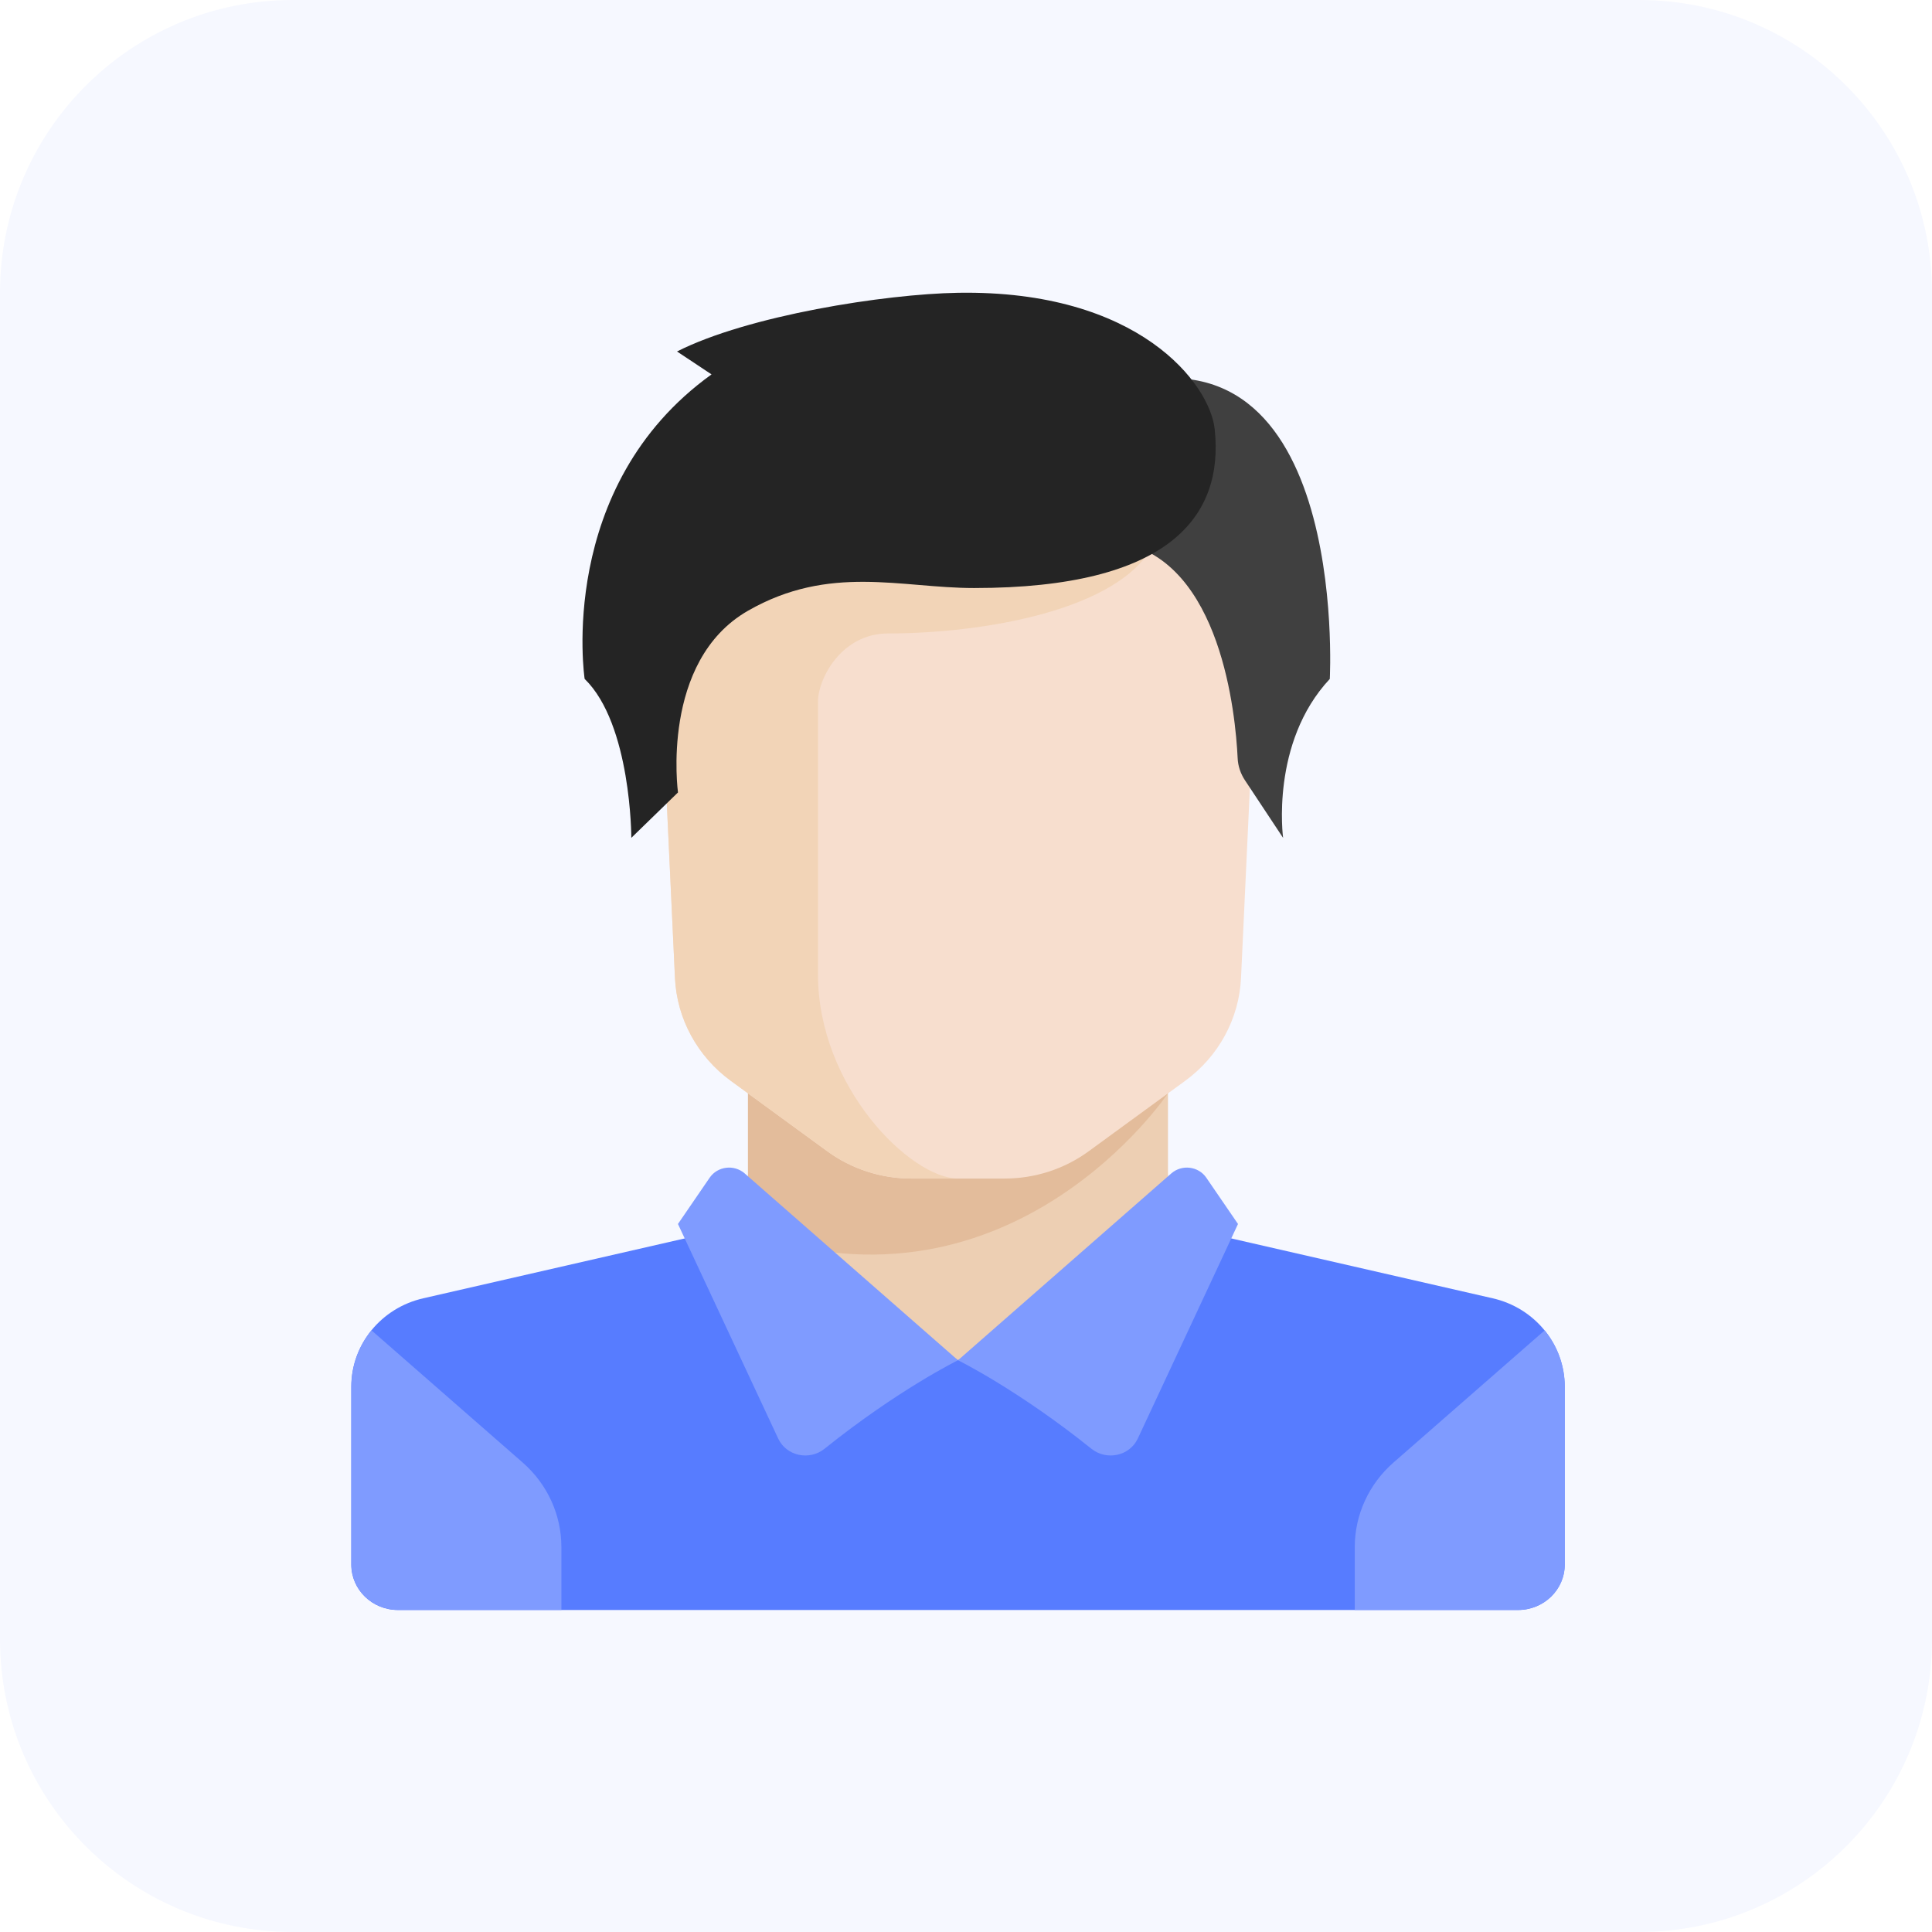
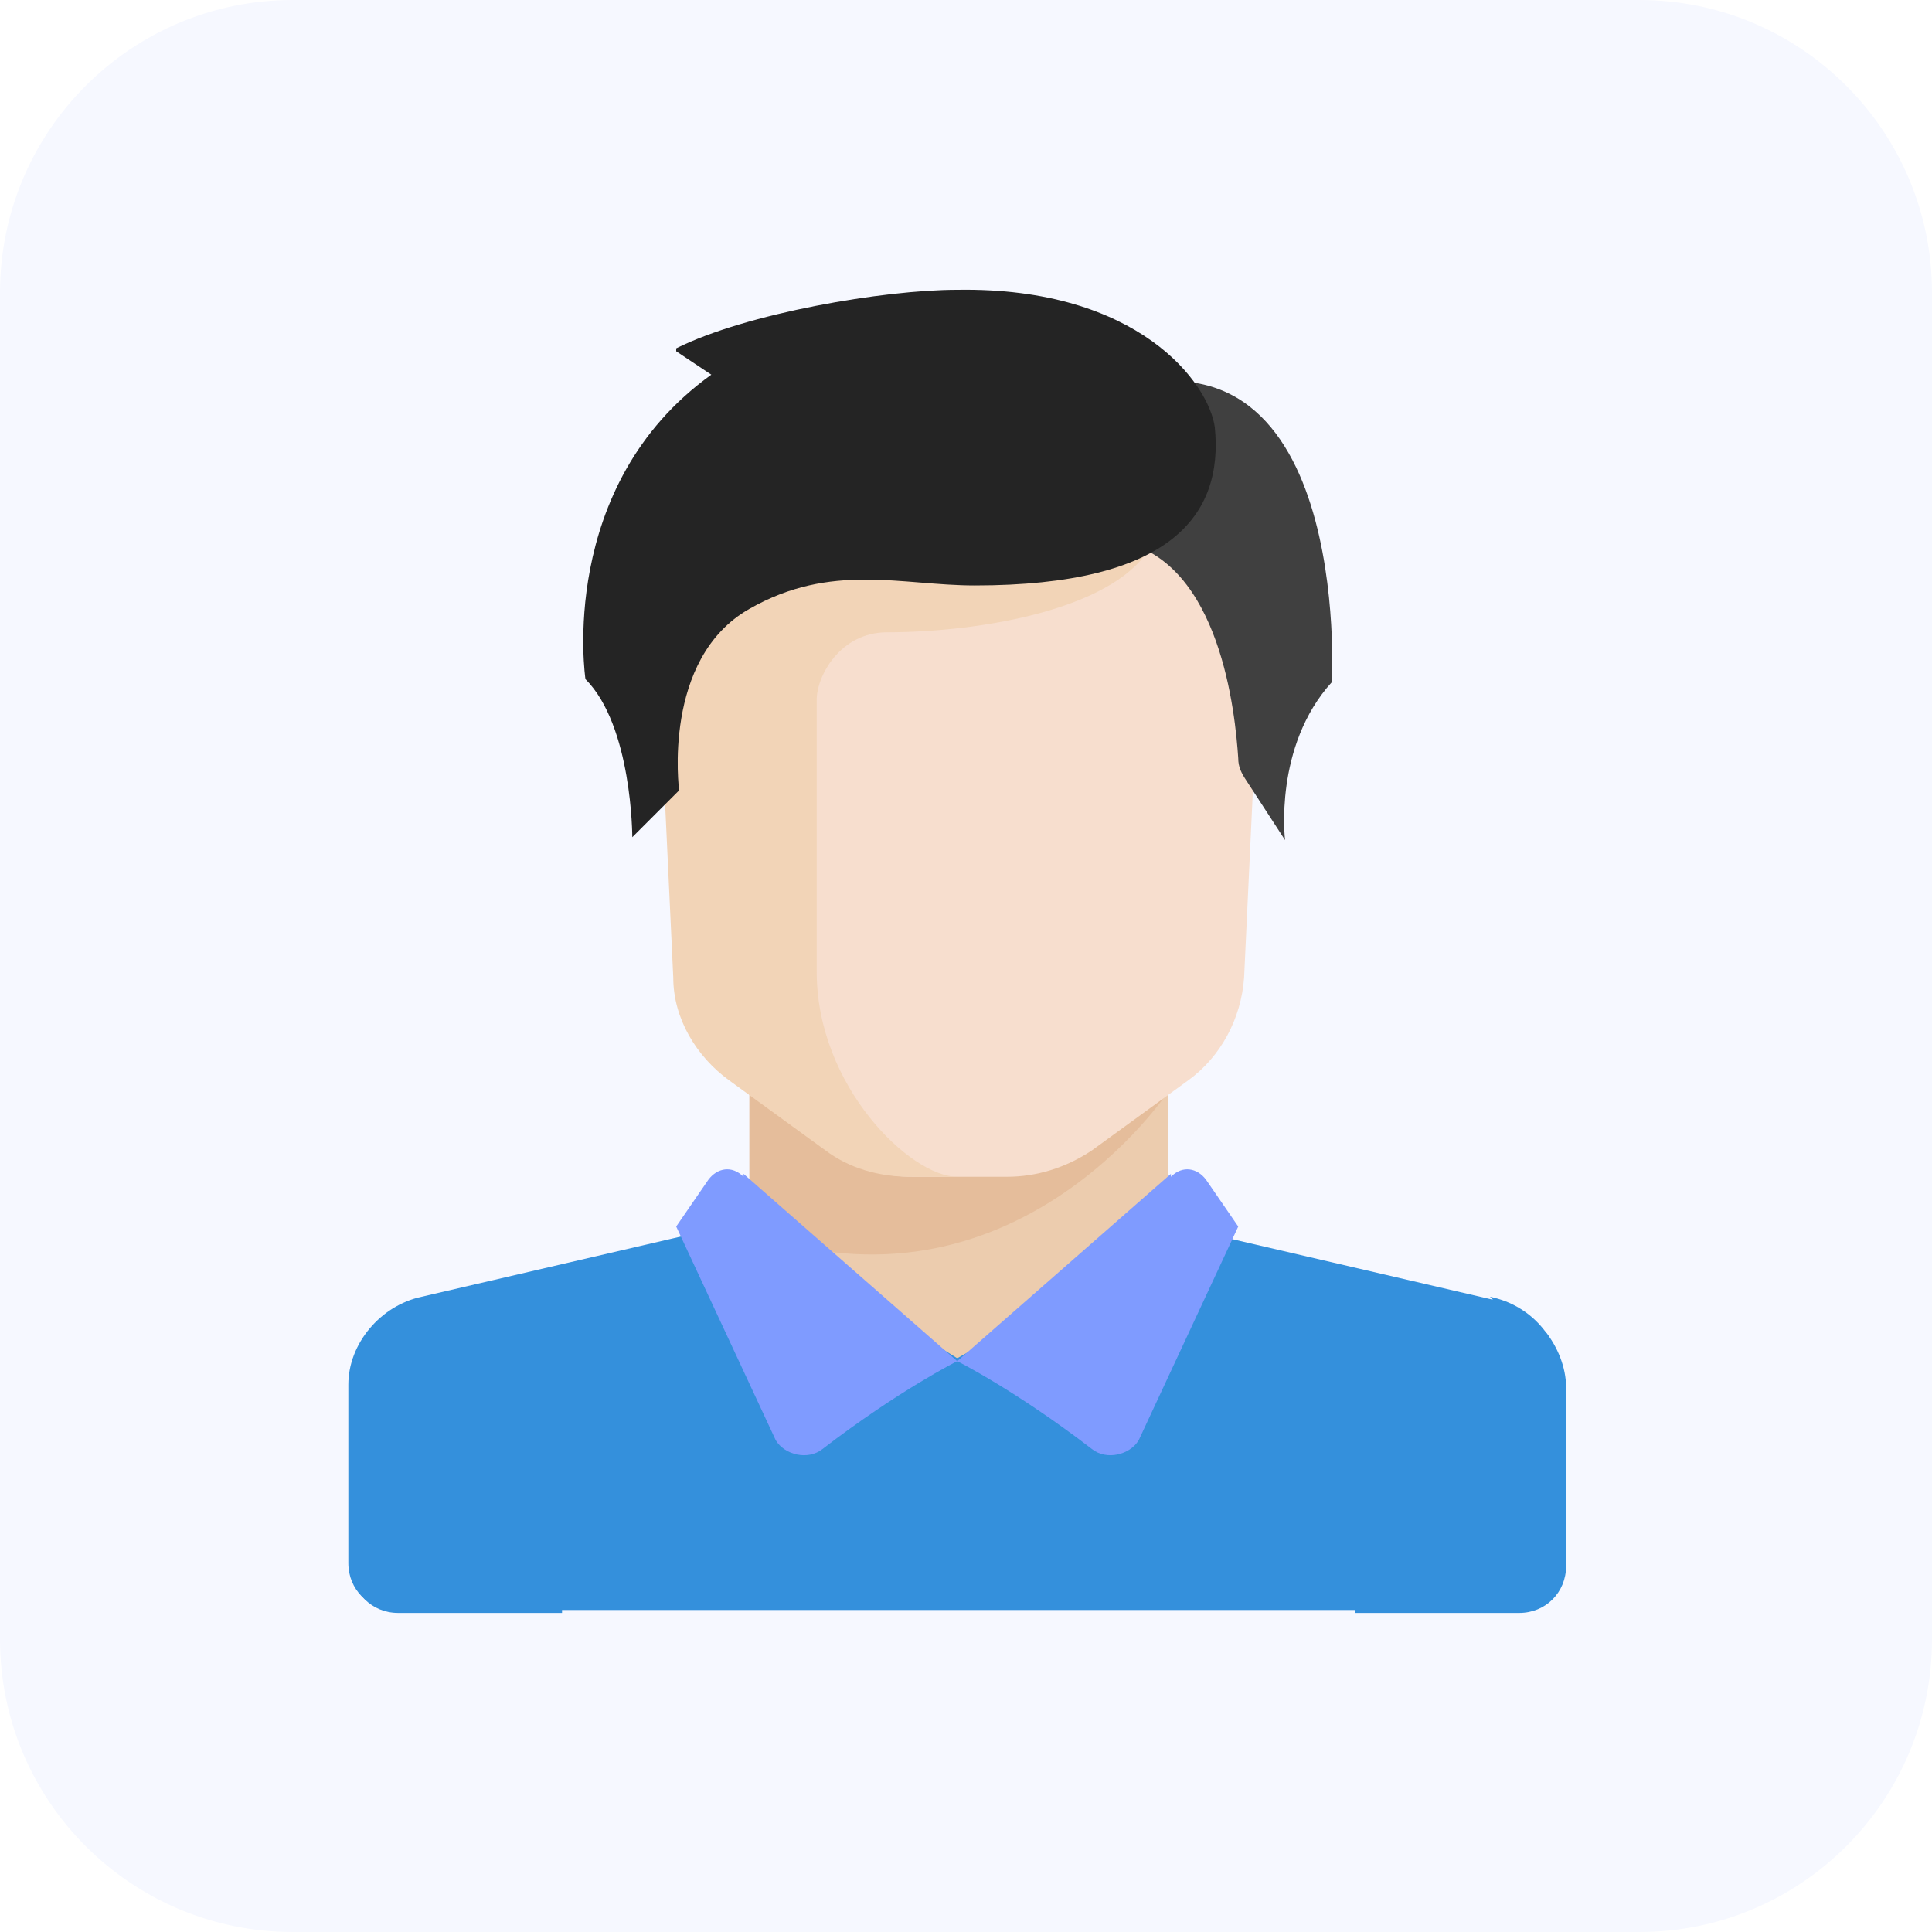
- <svg xmlns="http://www.w3.org/2000/svg" width="66" height="66" viewBox="0 0 66 66" fill="none">
-   <rect width="66" height="66" rx="10" fill="#F6F8FF" />
-   <path d="M39.9 41.812V36.381H25.551V41.812L32.725 48.018L39.9 41.812Z" fill="#E6AF78" fill-opacity="0.56" />
-   <path d="M50.994 44.352L41.13 42.093C40.981 42.059 40.844 42.001 40.716 41.93L32.726 46.466L25.048 41.711C24.85 41.893 24.603 42.028 24.323 42.093L14.458 44.352C13.018 44.681 12 45.932 12 47.372V53.449C12 54.306 12.714 55 13.594 55H51.858C52.739 55 53.452 54.306 53.452 53.449V47.372C53.453 45.932 52.434 44.681 50.994 44.352Z" fill="#577CFF" />
-   <path d="M25.551 36.381V42.111C34.589 45.28 39.9 37.349 39.9 37.349V36.381H25.551V36.381Z" fill="#D29B6E" fill-opacity="0.34" />
-   <path d="M22.363 18.537L23.058 33.411C23.123 34.8 23.823 36.089 24.966 36.923L28.262 39.329C29.09 39.934 30.097 40.261 31.132 40.261H34.321C35.356 40.261 36.363 39.934 37.191 39.329L40.487 36.923C41.63 36.089 42.33 34.8 42.395 33.411L43.089 18.537H22.363Z" fill="#F7DECE" />
-   <path d="M30.335 21.64C33.524 21.64 38.306 20.865 39.441 18.537H22.363L23.058 33.411C23.123 34.8 23.823 36.089 24.966 36.923L28.262 39.329C29.09 39.934 30.097 40.261 31.132 40.261H32.726C31.132 40.261 27.943 37.157 27.943 33.278C27.943 31.381 27.943 26.296 27.943 23.968C27.943 23.192 28.741 21.64 30.335 21.64Z" fill="#F2D4B7" />
-   <path d="M17.856 49.963L12.691 45.447C12.258 45.981 12.004 46.652 12.004 47.37V53.447C12.004 54.304 12.718 54.998 13.598 54.998H19.178V52.849C19.178 51.748 18.698 50.699 17.856 49.963Z" fill="#7F9BFF" />
-   <path d="M47.603 49.963L52.769 45.447C53.202 45.981 53.456 46.652 53.456 47.37V53.447C53.456 54.304 52.742 54.998 51.861 54.998H46.281V52.849C46.281 51.748 46.762 50.699 47.603 49.963Z" fill="#7F9BFF" />
-   <path d="M25.44 40.086L32.726 46.468C32.726 46.468 30.685 47.471 28.167 49.492C27.648 49.908 26.862 49.739 26.584 49.143L23.16 41.813L24.243 40.232C24.513 39.839 25.078 39.77 25.44 40.086Z" fill="#7F9BFF" />
-   <path d="M40.013 40.086L32.727 46.468C32.727 46.468 34.767 47.471 37.285 49.492C37.805 49.908 38.59 49.739 38.869 49.143L42.292 41.813L41.209 40.232C40.94 39.839 40.374 39.77 40.013 40.086Z" fill="#7F9BFF" />
-   <path d="M37.559 13.398L38.306 18.538C41.717 19.202 42.209 24.412 42.28 25.901C42.292 26.171 42.381 26.431 42.532 26.659L43.833 28.624C43.833 28.624 43.388 25.375 45.428 23.193C45.428 23.193 46.128 10.295 37.559 13.398Z" fill="#404040" />
-   <path d="M23.128 12.007L24.307 12.79C18.976 16.621 19.972 23.192 19.972 23.192C21.567 24.743 21.567 28.622 21.567 28.622L23.161 27.071C23.161 27.071 22.546 22.588 25.552 20.864C28.342 19.264 30.784 20.088 33.275 20.088C39.951 20.088 41.819 17.64 41.495 14.657C41.328 13.114 38.904 9.9 32.727 10.002C30.234 10.044 25.552 10.778 23.128 12.007Z" fill="#242424" />
+ <svg xmlns="http://www.w3.org/2000/svg" id="Layer_1" version="1.1" viewBox="0 0 66 66">
+   <defs>
+     <style>
+       .st0 {
+         fill: #404040;
+       }
+ 
+       .st1 {
+         fill: #e6af78;
+         fill-opacity: .6;
+       }
+ 
+       .st2 {
+         fill: #f7dece;
+       }
+ 
+       .st3 {
+         fill: #3490dc;
+       }
+ 
+       .st4 {
+         fill: #7f9bff;
+       }
+ 
+       .st5 {
+         fill: #242424;
+       }
+ 
+       .st6 {
+         fill: #d29b6e;
+         fill-opacity: .3;
+       }
+ 
+       .st7 {
+         fill: #f2d4b7;
+       }
+ 
+       .st8 {
+         fill: #f6f8ff;
+       }
+     </style>
+   </defs>
+   <rect class="st8" y="0" width="66" height="66" rx="10" ry="10" />
+   <path class="st1" d="M39.9,41.8v-5.4h-14.3v5.4l7.2,6.2,7.2-6.2Z" />
+   <path class="st3" d="M51,44.4l-9.9-2.3c-.1,0-.3,0-.4-.2l-8,4.5-7.7-4.8c-.2.2-.4.3-.7.4l-9.9,2.3c-1.4.3-2.5,1.6-2.5,3v6.1c0,.9.7,1.6,1.6,1.6h38.3c.9,0,1.6-.7,1.6-1.6v-6.1c0-1.4-1-2.7-2.5-3Z" />
+   <path class="st6" d="M25.6,36.4v5.7c9,3.2,14.3-4.8,14.3-4.8v-1h-14.3Z" />
+   <path class="st2" d="M22.4,18.5l.7,14.9c0,1.4.8,2.7,1.9,3.5l3.3,2.4c.8.6,1.8.9,2.9.9h3.2c1,0,2-.3,2.9-.9l3.3-2.4c1.1-.8,1.8-2.1,1.9-3.5l.7-14.9h-20.7Z" />
+   <path class="st7" d="M30.3,21.6c3.2,0,8-.8,9.1-3.1h-17.1l.7,14.9c0,1.4.8,2.7,1.9,3.5l3.3,2.4c.8.6,1.8.9,2.9.9h1.6c-1.6,0-4.8-3.1-4.8-7v-9.3c0-.8.8-2.3,2.4-2.3Z" />
+   <path class="st3" d="M17.9,50l-5.2-4.5c-.4.5-.7,1.2-.7,1.9v6.1c0,.9.7,1.6,1.6,1.6h5.6v-2.1c0-1.1-.5-2.2-1.3-2.9Z" />
+   <path class="st3" d="M47.6,50l5.2-4.5c.4.5.7,1.2.7,1.9v6.1c0,.9-.7,1.6-1.6,1.6h-5.6v-2.1c0-1.1.5-2.2,1.3-2.9Z" />
+   <path class="st4" d="M25.4,40.1l7.3,6.4s-2,1-4.6,3c-.5.4-1.3.2-1.6-.3l-3.4-7.3,1.1-1.6c.3-.4.8-.5,1.2-.1Z" />
+   <path class="st4" d="M40,40.1l-7.3,6.4s2,1,4.6,3c.5.4,1.3.2,1.6-.3l3.4-7.3-1.1-1.6c-.3-.4-.8-.5-1.2-.1Z" />
+   <path class="st0" d="M37.6,13.4l.7,5.1c3.4.7,3.9,5.9,4,7.4,0,.3.1.5.3.8l1.3,2s-.4-3.2,1.6-5.4c0,0,.7-12.9-7.9-9.8Z" />
+   <path class="st5" d="M23.1,12l1.2.8c-5.3,3.8-4.3,10.4-4.3,10.4,1.6,1.6,1.6,5.4,1.6,5.4l1.6-1.6s-.6-4.5,2.4-6.2c2.8-1.6,5.2-.8,7.7-.8,6.7,0,8.5-2.4,8.2-5.4-.2-1.5-2.6-4.8-8.8-4.7-2.5,0-7.2.8-9.6,2Z" />
</svg>
